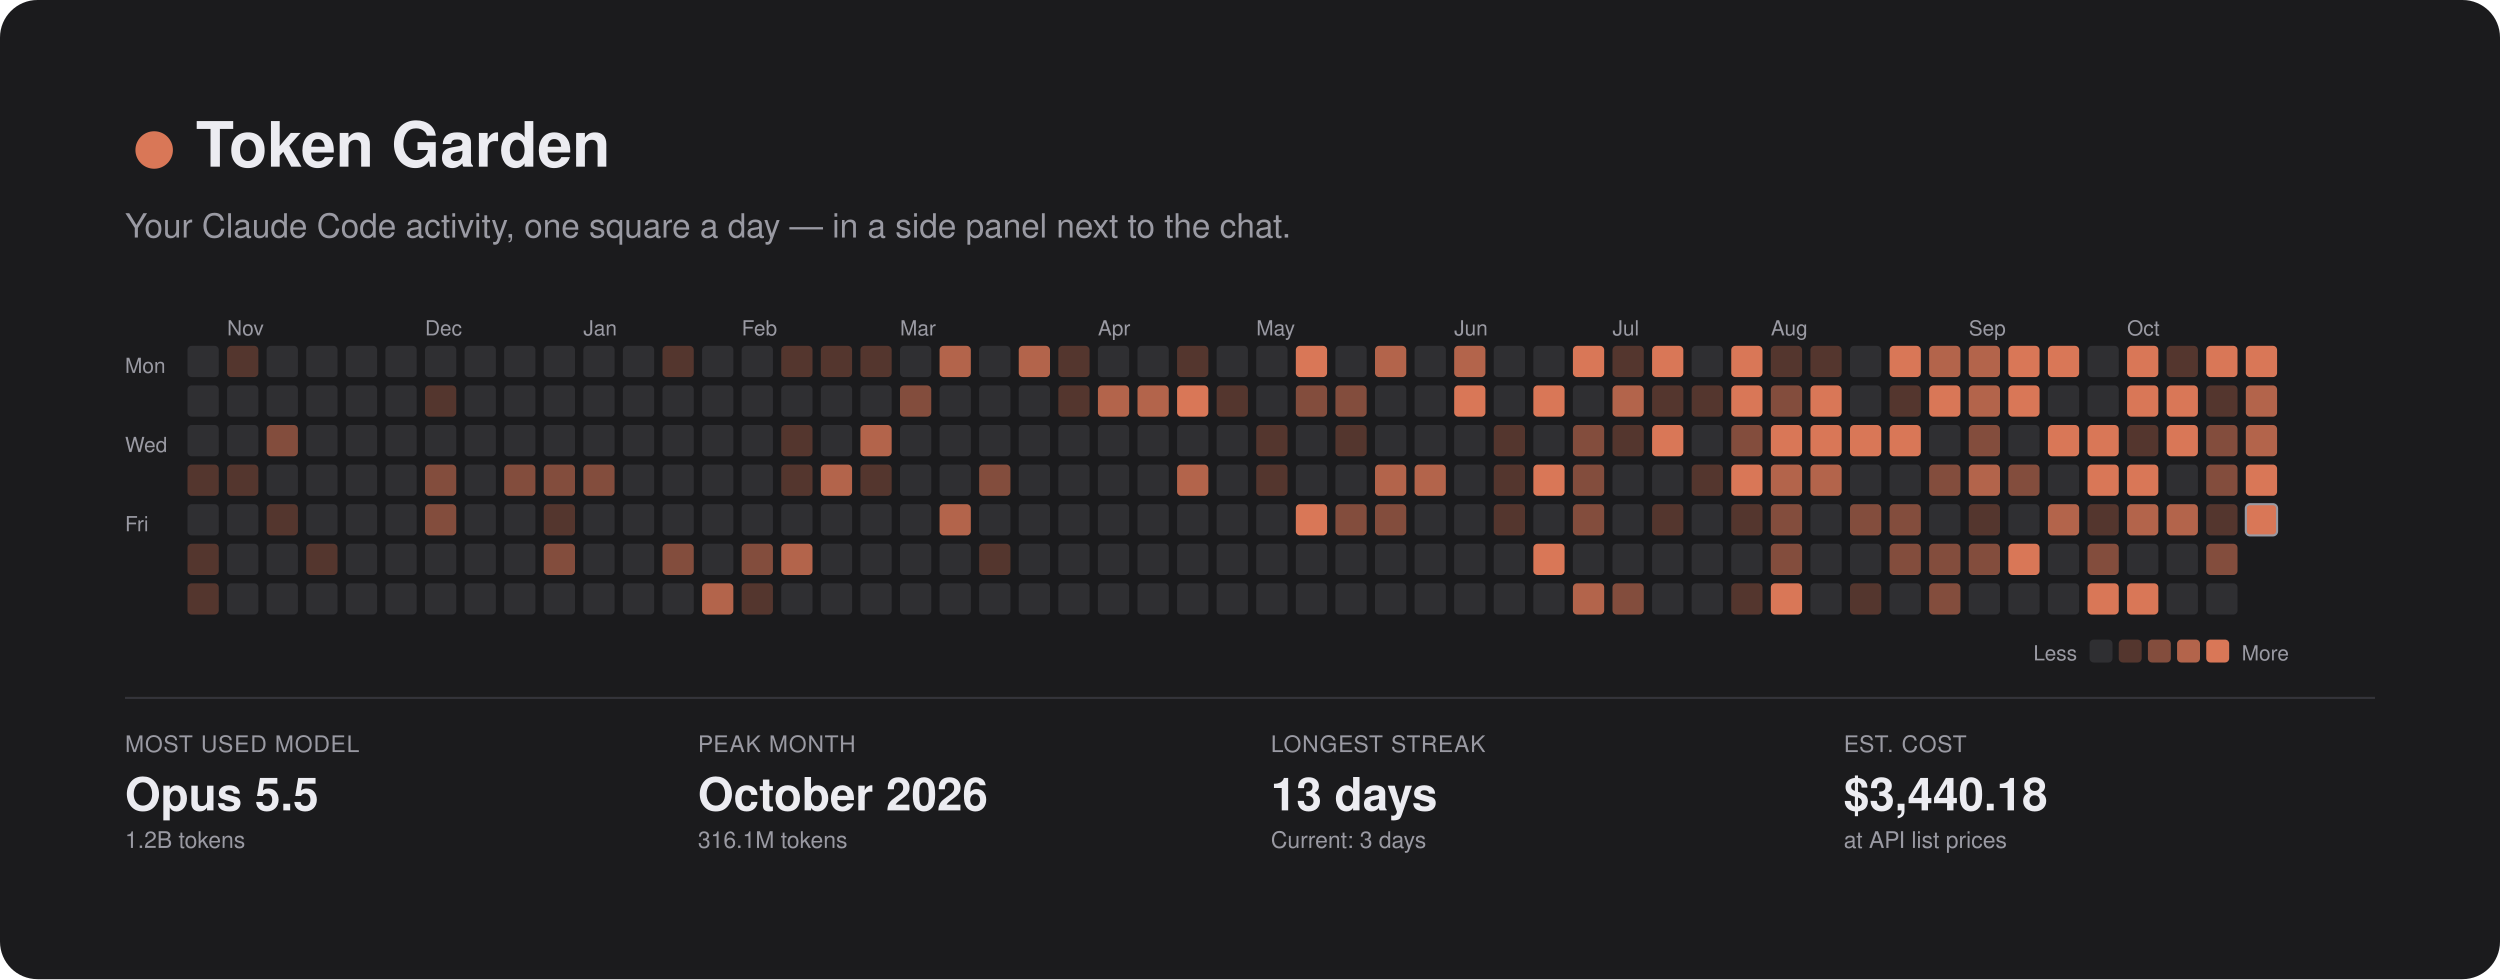
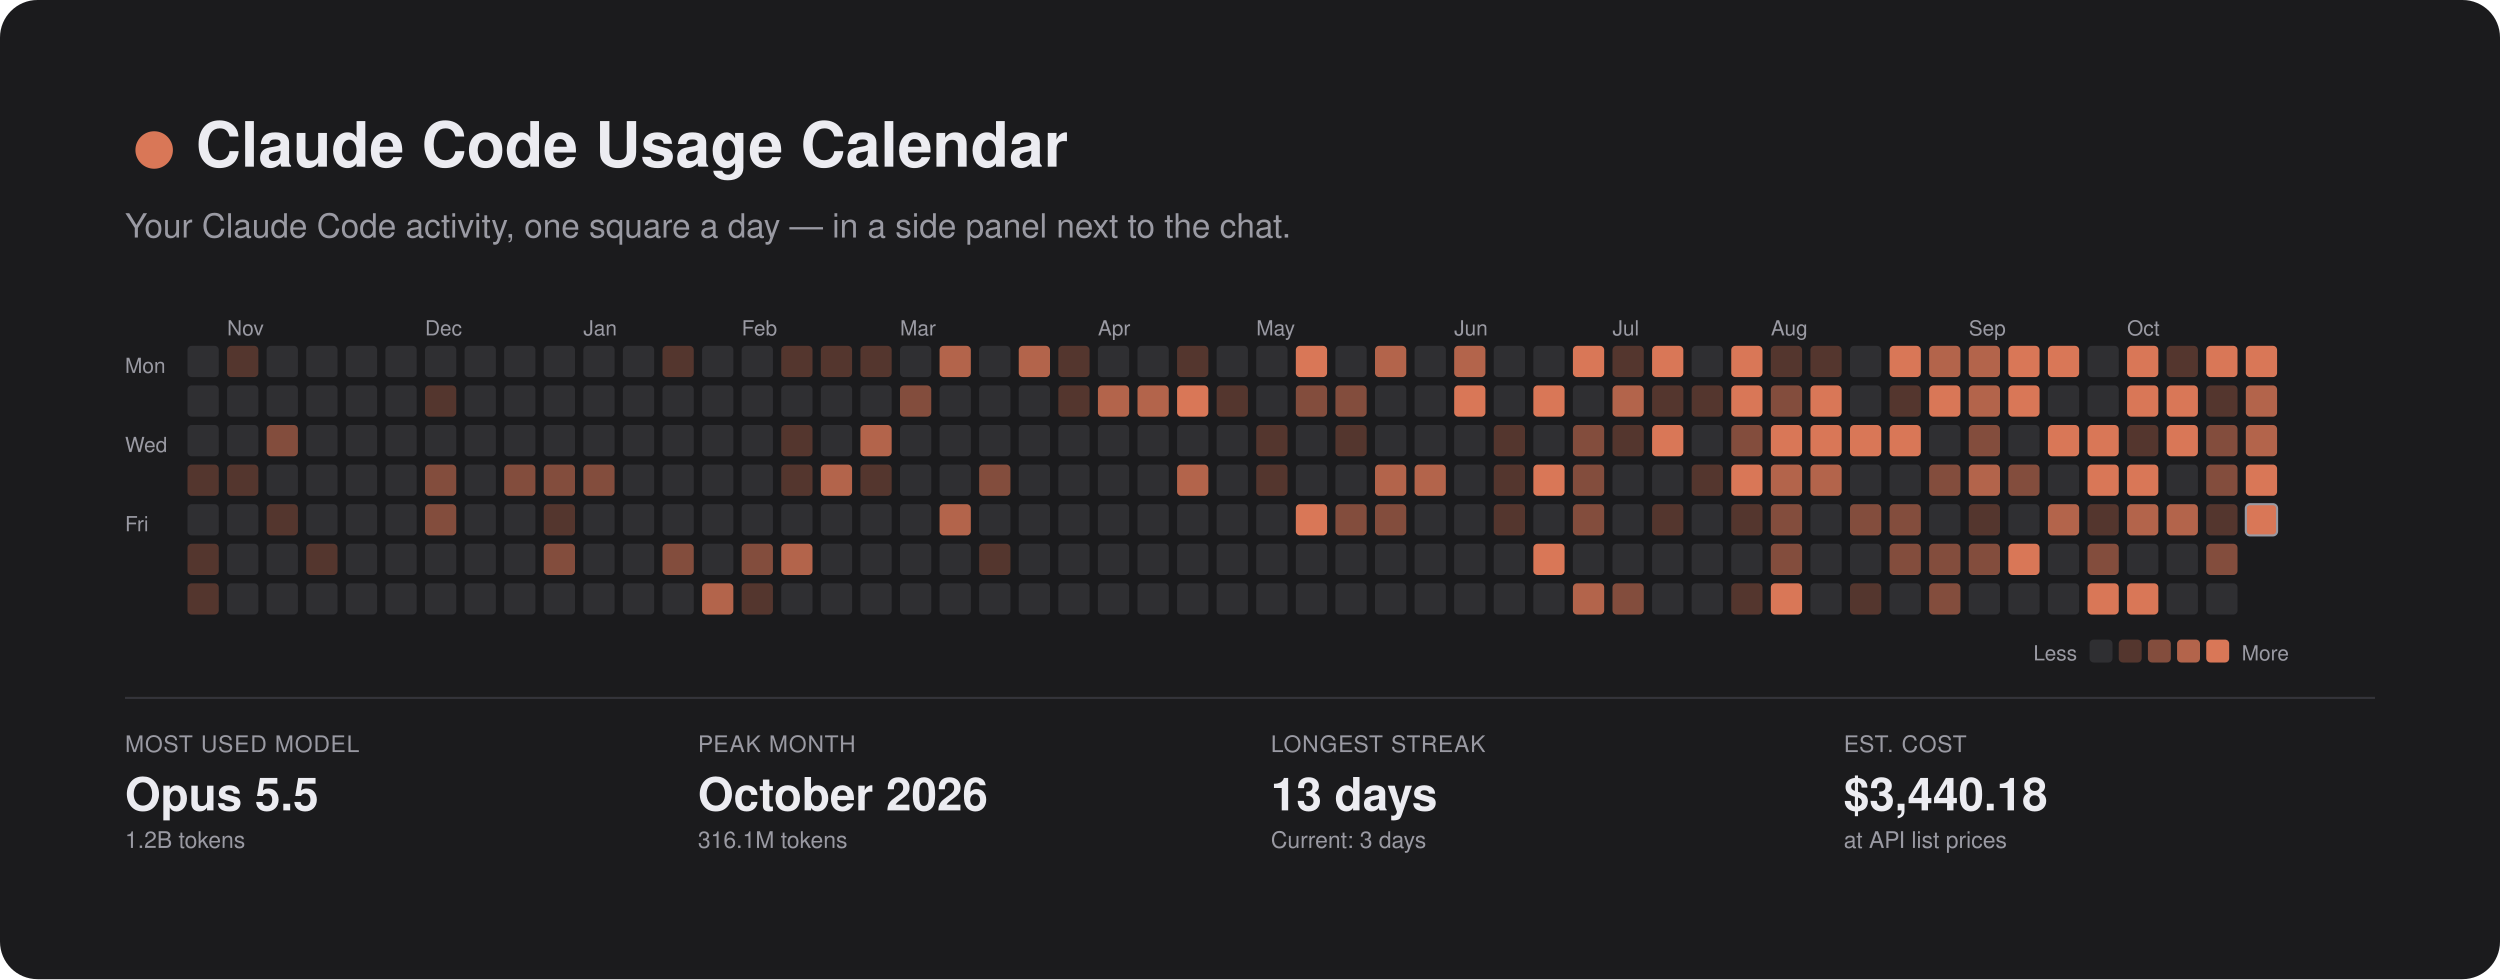
<svg xmlns="http://www.w3.org/2000/svg" width="1200" height="470" viewBox="0 0 1200 470">
  <rect width="1200" height="470" rx="18" fill="#1b1b1d" />
  <circle cx="74" cy="72" r="9" fill="#d97757" />
-   <text x="94" y="80" font-family="-apple-system, 'Segoe UI', Helvetica, Arial, sans-serif" font-size="30" font-weight="700" fill="#ececf1">Token Garden</text>
+   <text x="94" y="80" font-family="-apple-system, 'Segoe UI', Helvetica, Arial, sans-serif" font-size="30" font-weight="700" fill="#ececf1">Claude Code Usage Calendar</text>
  <text x="60" y="114" font-family="-apple-system, 'Segoe UI', Helvetica, Arial, sans-serif" font-size="16" fill="#9a9aa3">Your Claude Code activity, one square a day — in a side panel next to the chat.</text>
  <text x="60" y="179" font-family="-apple-system, 'Segoe UI', Helvetica, Arial, sans-serif" font-size="10" fill="#9a9aa3">Mon</text>
  <text x="60" y="217" font-family="-apple-system, 'Segoe UI', Helvetica, Arial, sans-serif" font-size="10" fill="#9a9aa3">Wed</text>
  <text x="60" y="255" font-family="-apple-system, 'Segoe UI', Helvetica, Arial, sans-serif" font-size="10" fill="#9a9aa3">Fri</text>
  <rect x="90" y="166" width="15" height="15" rx="2" fill="#9a9aa3" fill-opacity="0.16" />
  <rect x="90" y="185" width="15" height="15" rx="2" fill="#9a9aa3" fill-opacity="0.16" />
  <rect x="90" y="204" width="15" height="15" rx="2" fill="#9a9aa3" fill-opacity="0.16" />
  <rect x="90" y="223" width="15" height="15" rx="2" fill="#d97757" fill-opacity="0.3" />
  <rect x="90" y="242" width="15" height="15" rx="2" fill="#9a9aa3" fill-opacity="0.16" />
  <rect x="90" y="261" width="15" height="15" rx="2" fill="#d97757" fill-opacity="0.3" />
  <rect x="90" y="280" width="15" height="15" rx="2" fill="#d97757" fill-opacity="0.3" />
  <rect x="109" y="166" width="15" height="15" rx="2" fill="#d97757" fill-opacity="0.3" />
  <rect x="109" y="185" width="15" height="15" rx="2" fill="#9a9aa3" fill-opacity="0.16" />
  <rect x="109" y="204" width="15" height="15" rx="2" fill="#9a9aa3" fill-opacity="0.16" />
  <rect x="109" y="223" width="15" height="15" rx="2" fill="#d97757" fill-opacity="0.3" />
  <rect x="109" y="242" width="15" height="15" rx="2" fill="#9a9aa3" fill-opacity="0.16" />
  <text x="109" y="161" font-family="-apple-system, 'Segoe UI', Helvetica, Arial, sans-serif" font-size="10" fill="#9a9aa3">Nov</text>
  <rect x="109" y="261" width="15" height="15" rx="2" fill="#9a9aa3" fill-opacity="0.16" />
  <rect x="109" y="280" width="15" height="15" rx="2" fill="#9a9aa3" fill-opacity="0.16" />
  <rect x="128" y="166" width="15" height="15" rx="2" fill="#9a9aa3" fill-opacity="0.16" />
  <rect x="128" y="185" width="15" height="15" rx="2" fill="#9a9aa3" fill-opacity="0.16" />
  <rect x="128" y="204" width="15" height="15" rx="2" fill="#d97757" fill-opacity="0.55" />
  <rect x="128" y="223" width="15" height="15" rx="2" fill="#9a9aa3" fill-opacity="0.16" />
  <rect x="128" y="242" width="15" height="15" rx="2" fill="#d97757" fill-opacity="0.3" />
  <rect x="128" y="261" width="15" height="15" rx="2" fill="#9a9aa3" fill-opacity="0.16" />
  <rect x="128" y="280" width="15" height="15" rx="2" fill="#9a9aa3" fill-opacity="0.16" />
  <rect x="147" y="166" width="15" height="15" rx="2" fill="#9a9aa3" fill-opacity="0.16" />
  <rect x="147" y="185" width="15" height="15" rx="2" fill="#9a9aa3" fill-opacity="0.16" />
  <rect x="147" y="204" width="15" height="15" rx="2" fill="#9a9aa3" fill-opacity="0.16" />
  <rect x="147" y="223" width="15" height="15" rx="2" fill="#9a9aa3" fill-opacity="0.16" />
  <rect x="147" y="242" width="15" height="15" rx="2" fill="#9a9aa3" fill-opacity="0.16" />
  <rect x="147" y="261" width="15" height="15" rx="2" fill="#d97757" fill-opacity="0.3" />
  <rect x="147" y="280" width="15" height="15" rx="2" fill="#9a9aa3" fill-opacity="0.16" />
  <rect x="166" y="166" width="15" height="15" rx="2" fill="#9a9aa3" fill-opacity="0.16" />
  <rect x="166" y="185" width="15" height="15" rx="2" fill="#9a9aa3" fill-opacity="0.16" />
  <rect x="166" y="204" width="15" height="15" rx="2" fill="#9a9aa3" fill-opacity="0.16" />
  <rect x="166" y="223" width="15" height="15" rx="2" fill="#9a9aa3" fill-opacity="0.16" />
  <rect x="166" y="242" width="15" height="15" rx="2" fill="#9a9aa3" fill-opacity="0.16" />
  <rect x="166" y="261" width="15" height="15" rx="2" fill="#9a9aa3" fill-opacity="0.16" />
  <rect x="166" y="280" width="15" height="15" rx="2" fill="#9a9aa3" fill-opacity="0.16" />
  <rect x="185" y="166" width="15" height="15" rx="2" fill="#9a9aa3" fill-opacity="0.16" />
  <rect x="185" y="185" width="15" height="15" rx="2" fill="#9a9aa3" fill-opacity="0.16" />
  <rect x="185" y="204" width="15" height="15" rx="2" fill="#9a9aa3" fill-opacity="0.16" />
  <rect x="185" y="223" width="15" height="15" rx="2" fill="#9a9aa3" fill-opacity="0.16" />
  <rect x="185" y="242" width="15" height="15" rx="2" fill="#9a9aa3" fill-opacity="0.16" />
  <rect x="185" y="261" width="15" height="15" rx="2" fill="#9a9aa3" fill-opacity="0.16" />
  <rect x="185" y="280" width="15" height="15" rx="2" fill="#9a9aa3" fill-opacity="0.16" />
  <text x="204" y="161" font-family="-apple-system, 'Segoe UI', Helvetica, Arial, sans-serif" font-size="10" fill="#9a9aa3">Dec</text>
  <rect x="204" y="166" width="15" height="15" rx="2" fill="#9a9aa3" fill-opacity="0.16" />
  <rect x="204" y="185" width="15" height="15" rx="2" fill="#d97757" fill-opacity="0.3" />
  <rect x="204" y="204" width="15" height="15" rx="2" fill="#9a9aa3" fill-opacity="0.16" />
  <rect x="204" y="223" width="15" height="15" rx="2" fill="#d97757" fill-opacity="0.55" />
  <rect x="204" y="242" width="15" height="15" rx="2" fill="#d97757" fill-opacity="0.55" />
  <rect x="204" y="261" width="15" height="15" rx="2" fill="#9a9aa3" fill-opacity="0.16" />
  <rect x="204" y="280" width="15" height="15" rx="2" fill="#9a9aa3" fill-opacity="0.16" />
  <rect x="223" y="166" width="15" height="15" rx="2" fill="#9a9aa3" fill-opacity="0.16" />
  <rect x="223" y="185" width="15" height="15" rx="2" fill="#9a9aa3" fill-opacity="0.16" />
  <rect x="223" y="204" width="15" height="15" rx="2" fill="#9a9aa3" fill-opacity="0.16" />
  <rect x="223" y="223" width="15" height="15" rx="2" fill="#9a9aa3" fill-opacity="0.16" />
  <rect x="223" y="242" width="15" height="15" rx="2" fill="#9a9aa3" fill-opacity="0.16" />
  <rect x="223" y="261" width="15" height="15" rx="2" fill="#9a9aa3" fill-opacity="0.16" />
  <rect x="223" y="280" width="15" height="15" rx="2" fill="#9a9aa3" fill-opacity="0.16" />
  <rect x="242" y="166" width="15" height="15" rx="2" fill="#9a9aa3" fill-opacity="0.16" />
  <rect x="242" y="185" width="15" height="15" rx="2" fill="#9a9aa3" fill-opacity="0.16" />
  <rect x="242" y="204" width="15" height="15" rx="2" fill="#9a9aa3" fill-opacity="0.16" />
  <rect x="242" y="223" width="15" height="15" rx="2" fill="#d97757" fill-opacity="0.55" />
  <rect x="242" y="242" width="15" height="15" rx="2" fill="#9a9aa3" fill-opacity="0.16" />
  <rect x="242" y="261" width="15" height="15" rx="2" fill="#9a9aa3" fill-opacity="0.16" />
  <rect x="242" y="280" width="15" height="15" rx="2" fill="#9a9aa3" fill-opacity="0.16" />
  <rect x="261" y="166" width="15" height="15" rx="2" fill="#9a9aa3" fill-opacity="0.16" />
  <rect x="261" y="185" width="15" height="15" rx="2" fill="#9a9aa3" fill-opacity="0.16" />
  <rect x="261" y="204" width="15" height="15" rx="2" fill="#9a9aa3" fill-opacity="0.16" />
  <rect x="261" y="223" width="15" height="15" rx="2" fill="#d97757" fill-opacity="0.55" />
  <rect x="261" y="242" width="15" height="15" rx="2" fill="#d97757" fill-opacity="0.3" />
  <rect x="261" y="261" width="15" height="15" rx="2" fill="#d97757" fill-opacity="0.55" />
  <rect x="261" y="280" width="15" height="15" rx="2" fill="#9a9aa3" fill-opacity="0.16" />
  <rect x="280" y="166" width="15" height="15" rx="2" fill="#9a9aa3" fill-opacity="0.16" />
  <rect x="280" y="185" width="15" height="15" rx="2" fill="#9a9aa3" fill-opacity="0.16" />
  <rect x="280" y="204" width="15" height="15" rx="2" fill="#9a9aa3" fill-opacity="0.16" />
  <text x="280" y="161" font-family="-apple-system, 'Segoe UI', Helvetica, Arial, sans-serif" font-size="10" fill="#9a9aa3">Jan</text>
  <rect x="280" y="223" width="15" height="15" rx="2" fill="#d97757" fill-opacity="0.55" />
  <rect x="280" y="242" width="15" height="15" rx="2" fill="#9a9aa3" fill-opacity="0.16" />
  <rect x="280" y="261" width="15" height="15" rx="2" fill="#9a9aa3" fill-opacity="0.16" />
  <rect x="280" y="280" width="15" height="15" rx="2" fill="#9a9aa3" fill-opacity="0.16" />
  <rect x="299" y="166" width="15" height="15" rx="2" fill="#9a9aa3" fill-opacity="0.16" />
  <rect x="299" y="185" width="15" height="15" rx="2" fill="#9a9aa3" fill-opacity="0.16" />
  <rect x="299" y="204" width="15" height="15" rx="2" fill="#9a9aa3" fill-opacity="0.16" />
  <rect x="299" y="223" width="15" height="15" rx="2" fill="#9a9aa3" fill-opacity="0.16" />
  <rect x="299" y="242" width="15" height="15" rx="2" fill="#9a9aa3" fill-opacity="0.16" />
  <rect x="299" y="261" width="15" height="15" rx="2" fill="#9a9aa3" fill-opacity="0.16" />
  <rect x="299" y="280" width="15" height="15" rx="2" fill="#9a9aa3" fill-opacity="0.16" />
  <rect x="318" y="166" width="15" height="15" rx="2" fill="#d97757" fill-opacity="0.3" />
  <rect x="318" y="185" width="15" height="15" rx="2" fill="#9a9aa3" fill-opacity="0.16" />
  <rect x="318" y="204" width="15" height="15" rx="2" fill="#9a9aa3" fill-opacity="0.16" />
  <rect x="318" y="223" width="15" height="15" rx="2" fill="#9a9aa3" fill-opacity="0.16" />
  <rect x="318" y="242" width="15" height="15" rx="2" fill="#9a9aa3" fill-opacity="0.16" />
  <rect x="318" y="261" width="15" height="15" rx="2" fill="#d97757" fill-opacity="0.55" />
  <rect x="318" y="280" width="15" height="15" rx="2" fill="#9a9aa3" fill-opacity="0.16" />
  <rect x="337" y="166" width="15" height="15" rx="2" fill="#9a9aa3" fill-opacity="0.16" />
  <rect x="337" y="185" width="15" height="15" rx="2" fill="#9a9aa3" fill-opacity="0.16" />
  <rect x="337" y="204" width="15" height="15" rx="2" fill="#9a9aa3" fill-opacity="0.16" />
  <rect x="337" y="223" width="15" height="15" rx="2" fill="#9a9aa3" fill-opacity="0.16" />
  <rect x="337" y="242" width="15" height="15" rx="2" fill="#9a9aa3" fill-opacity="0.16" />
  <rect x="337" y="261" width="15" height="15" rx="2" fill="#9a9aa3" fill-opacity="0.16" />
  <rect x="337" y="280" width="15" height="15" rx="2" fill="#d97757" fill-opacity="0.8" />
  <rect x="356" y="166" width="15" height="15" rx="2" fill="#9a9aa3" fill-opacity="0.16" />
  <rect x="356" y="185" width="15" height="15" rx="2" fill="#9a9aa3" fill-opacity="0.16" />
  <rect x="356" y="204" width="15" height="15" rx="2" fill="#9a9aa3" fill-opacity="0.16" />
  <rect x="356" y="223" width="15" height="15" rx="2" fill="#9a9aa3" fill-opacity="0.16" />
  <rect x="356" y="242" width="15" height="15" rx="2" fill="#9a9aa3" fill-opacity="0.16" />
  <rect x="356" y="261" width="15" height="15" rx="2" fill="#d97757" fill-opacity="0.55" />
  <text x="356" y="161" font-family="-apple-system, 'Segoe UI', Helvetica, Arial, sans-serif" font-size="10" fill="#9a9aa3">Feb</text>
  <rect x="356" y="280" width="15" height="15" rx="2" fill="#d97757" fill-opacity="0.3" />
  <rect x="375" y="166" width="15" height="15" rx="2" fill="#d97757" fill-opacity="0.3" />
  <rect x="375" y="185" width="15" height="15" rx="2" fill="#9a9aa3" fill-opacity="0.16" />
  <rect x="375" y="204" width="15" height="15" rx="2" fill="#d97757" fill-opacity="0.3" />
  <rect x="375" y="223" width="15" height="15" rx="2" fill="#d97757" fill-opacity="0.3" />
  <rect x="375" y="242" width="15" height="15" rx="2" fill="#9a9aa3" fill-opacity="0.16" />
  <rect x="375" y="261" width="15" height="15" rx="2" fill="#d97757" fill-opacity="0.8" />
  <rect x="375" y="280" width="15" height="15" rx="2" fill="#9a9aa3" fill-opacity="0.16" />
  <rect x="394" y="166" width="15" height="15" rx="2" fill="#d97757" fill-opacity="0.3" />
  <rect x="394" y="185" width="15" height="15" rx="2" fill="#9a9aa3" fill-opacity="0.16" />
  <rect x="394" y="204" width="15" height="15" rx="2" fill="#9a9aa3" fill-opacity="0.16" />
  <rect x="394" y="223" width="15" height="15" rx="2" fill="#d97757" fill-opacity="0.8" />
  <rect x="394" y="242" width="15" height="15" rx="2" fill="#9a9aa3" fill-opacity="0.16" />
  <rect x="394" y="261" width="15" height="15" rx="2" fill="#9a9aa3" fill-opacity="0.16" />
  <rect x="394" y="280" width="15" height="15" rx="2" fill="#9a9aa3" fill-opacity="0.16" />
  <rect x="413" y="166" width="15" height="15" rx="2" fill="#d97757" fill-opacity="0.3" />
  <rect x="413" y="185" width="15" height="15" rx="2" fill="#9a9aa3" fill-opacity="0.16" />
  <rect x="413" y="204" width="15" height="15" rx="2" fill="#d97757" fill-opacity="0.8" />
  <rect x="413" y="223" width="15" height="15" rx="2" fill="#d97757" fill-opacity="0.3" />
  <rect x="413" y="242" width="15" height="15" rx="2" fill="#9a9aa3" fill-opacity="0.16" />
  <rect x="413" y="261" width="15" height="15" rx="2" fill="#9a9aa3" fill-opacity="0.16" />
  <rect x="413" y="280" width="15" height="15" rx="2" fill="#9a9aa3" fill-opacity="0.16" />
  <rect x="432" y="166" width="15" height="15" rx="2" fill="#9a9aa3" fill-opacity="0.16" />
  <rect x="432" y="185" width="15" height="15" rx="2" fill="#d97757" fill-opacity="0.55" />
  <rect x="432" y="204" width="15" height="15" rx="2" fill="#9a9aa3" fill-opacity="0.16" />
  <rect x="432" y="223" width="15" height="15" rx="2" fill="#9a9aa3" fill-opacity="0.16" />
  <rect x="432" y="242" width="15" height="15" rx="2" fill="#9a9aa3" fill-opacity="0.16" />
  <rect x="432" y="261" width="15" height="15" rx="2" fill="#9a9aa3" fill-opacity="0.16" />
  <text x="432" y="161" font-family="-apple-system, 'Segoe UI', Helvetica, Arial, sans-serif" font-size="10" fill="#9a9aa3">Mar</text>
  <rect x="432" y="280" width="15" height="15" rx="2" fill="#9a9aa3" fill-opacity="0.16" />
  <rect x="451" y="166" width="15" height="15" rx="2" fill="#d97757" fill-opacity="0.8" />
  <rect x="451" y="185" width="15" height="15" rx="2" fill="#9a9aa3" fill-opacity="0.16" />
  <rect x="451" y="204" width="15" height="15" rx="2" fill="#9a9aa3" fill-opacity="0.16" />
  <rect x="451" y="223" width="15" height="15" rx="2" fill="#9a9aa3" fill-opacity="0.16" />
  <rect x="451" y="242" width="15" height="15" rx="2" fill="#d97757" fill-opacity="0.8" />
  <rect x="451" y="261" width="15" height="15" rx="2" fill="#9a9aa3" fill-opacity="0.16" />
  <rect x="451" y="280" width="15" height="15" rx="2" fill="#9a9aa3" fill-opacity="0.16" />
  <rect x="470" y="166" width="15" height="15" rx="2" fill="#9a9aa3" fill-opacity="0.16" />
  <rect x="470" y="185" width="15" height="15" rx="2" fill="#9a9aa3" fill-opacity="0.16" />
  <rect x="470" y="204" width="15" height="15" rx="2" fill="#9a9aa3" fill-opacity="0.16" />
  <rect x="470" y="223" width="15" height="15" rx="2" fill="#d97757" fill-opacity="0.55" />
  <rect x="470" y="242" width="15" height="15" rx="2" fill="#9a9aa3" fill-opacity="0.16" />
  <rect x="470" y="261" width="15" height="15" rx="2" fill="#d97757" fill-opacity="0.3" />
  <rect x="470" y="280" width="15" height="15" rx="2" fill="#9a9aa3" fill-opacity="0.16" />
  <rect x="489" y="166" width="15" height="15" rx="2" fill="#d97757" fill-opacity="0.8" />
  <rect x="489" y="185" width="15" height="15" rx="2" fill="#9a9aa3" fill-opacity="0.16" />
  <rect x="489" y="204" width="15" height="15" rx="2" fill="#9a9aa3" fill-opacity="0.16" />
  <rect x="489" y="223" width="15" height="15" rx="2" fill="#9a9aa3" fill-opacity="0.16" />
  <rect x="489" y="242" width="15" height="15" rx="2" fill="#9a9aa3" fill-opacity="0.16" />
  <rect x="489" y="261" width="15" height="15" rx="2" fill="#9a9aa3" fill-opacity="0.16" />
  <rect x="489" y="280" width="15" height="15" rx="2" fill="#9a9aa3" fill-opacity="0.16" />
  <rect x="508" y="166" width="15" height="15" rx="2" fill="#d97757" fill-opacity="0.3" />
  <rect x="508" y="185" width="15" height="15" rx="2" fill="#d97757" fill-opacity="0.3" />
  <rect x="508" y="204" width="15" height="15" rx="2" fill="#9a9aa3" fill-opacity="0.16" />
  <rect x="508" y="223" width="15" height="15" rx="2" fill="#9a9aa3" fill-opacity="0.16" />
  <rect x="508" y="242" width="15" height="15" rx="2" fill="#9a9aa3" fill-opacity="0.16" />
  <rect x="508" y="261" width="15" height="15" rx="2" fill="#9a9aa3" fill-opacity="0.16" />
  <rect x="508" y="280" width="15" height="15" rx="2" fill="#9a9aa3" fill-opacity="0.16" />
  <rect x="527" y="166" width="15" height="15" rx="2" fill="#9a9aa3" fill-opacity="0.16" />
  <rect x="527" y="185" width="15" height="15" rx="2" fill="#d97757" fill-opacity="0.8" />
  <text x="527" y="161" font-family="-apple-system, 'Segoe UI', Helvetica, Arial, sans-serif" font-size="10" fill="#9a9aa3">Apr</text>
  <rect x="527" y="204" width="15" height="15" rx="2" fill="#9a9aa3" fill-opacity="0.16" />
  <rect x="527" y="223" width="15" height="15" rx="2" fill="#9a9aa3" fill-opacity="0.16" />
  <rect x="527" y="242" width="15" height="15" rx="2" fill="#9a9aa3" fill-opacity="0.16" />
  <rect x="527" y="261" width="15" height="15" rx="2" fill="#9a9aa3" fill-opacity="0.16" />
  <rect x="527" y="280" width="15" height="15" rx="2" fill="#9a9aa3" fill-opacity="0.16" />
  <rect x="546" y="166" width="15" height="15" rx="2" fill="#9a9aa3" fill-opacity="0.16" />
  <rect x="546" y="185" width="15" height="15" rx="2" fill="#d97757" fill-opacity="0.8" />
  <rect x="546" y="204" width="15" height="15" rx="2" fill="#9a9aa3" fill-opacity="0.16" />
  <rect x="546" y="223" width="15" height="15" rx="2" fill="#9a9aa3" fill-opacity="0.16" />
  <rect x="546" y="242" width="15" height="15" rx="2" fill="#9a9aa3" fill-opacity="0.16" />
  <rect x="546" y="261" width="15" height="15" rx="2" fill="#9a9aa3" fill-opacity="0.16" />
  <rect x="546" y="280" width="15" height="15" rx="2" fill="#9a9aa3" fill-opacity="0.16" />
  <rect x="565" y="166" width="15" height="15" rx="2" fill="#d97757" fill-opacity="0.3" />
  <rect x="565" y="185" width="15" height="15" rx="2" fill="#d97757" fill-opacity="1" />
  <rect x="565" y="204" width="15" height="15" rx="2" fill="#9a9aa3" fill-opacity="0.16" />
  <rect x="565" y="223" width="15" height="15" rx="2" fill="#d97757" fill-opacity="0.8" />
  <rect x="565" y="242" width="15" height="15" rx="2" fill="#9a9aa3" fill-opacity="0.16" />
  <rect x="565" y="261" width="15" height="15" rx="2" fill="#9a9aa3" fill-opacity="0.16" />
  <rect x="565" y="280" width="15" height="15" rx="2" fill="#9a9aa3" fill-opacity="0.16" />
  <rect x="584" y="166" width="15" height="15" rx="2" fill="#9a9aa3" fill-opacity="0.16" />
  <rect x="584" y="185" width="15" height="15" rx="2" fill="#d97757" fill-opacity="0.3" />
  <rect x="584" y="204" width="15" height="15" rx="2" fill="#9a9aa3" fill-opacity="0.16" />
  <rect x="584" y="223" width="15" height="15" rx="2" fill="#9a9aa3" fill-opacity="0.16" />
  <rect x="584" y="242" width="15" height="15" rx="2" fill="#9a9aa3" fill-opacity="0.16" />
  <rect x="584" y="261" width="15" height="15" rx="2" fill="#9a9aa3" fill-opacity="0.16" />
  <rect x="584" y="280" width="15" height="15" rx="2" fill="#9a9aa3" fill-opacity="0.16" />
  <rect x="603" y="166" width="15" height="15" rx="2" fill="#9a9aa3" fill-opacity="0.16" />
  <rect x="603" y="185" width="15" height="15" rx="2" fill="#9a9aa3" fill-opacity="0.16" />
  <rect x="603" y="204" width="15" height="15" rx="2" fill="#d97757" fill-opacity="0.3" />
  <rect x="603" y="223" width="15" height="15" rx="2" fill="#d97757" fill-opacity="0.3" />
  <text x="603" y="161" font-family="-apple-system, 'Segoe UI', Helvetica, Arial, sans-serif" font-size="10" fill="#9a9aa3">May</text>
  <rect x="603" y="242" width="15" height="15" rx="2" fill="#9a9aa3" fill-opacity="0.16" />
  <rect x="603" y="261" width="15" height="15" rx="2" fill="#9a9aa3" fill-opacity="0.16" />
  <rect x="603" y="280" width="15" height="15" rx="2" fill="#9a9aa3" fill-opacity="0.16" />
  <rect x="622" y="166" width="15" height="15" rx="2" fill="#d97757" fill-opacity="1" />
  <rect x="622" y="185" width="15" height="15" rx="2" fill="#d97757" fill-opacity="0.55" />
  <rect x="622" y="204" width="15" height="15" rx="2" fill="#9a9aa3" fill-opacity="0.16" />
  <rect x="622" y="223" width="15" height="15" rx="2" fill="#9a9aa3" fill-opacity="0.16" />
  <rect x="622" y="242" width="15" height="15" rx="2" fill="#d97757" fill-opacity="1" />
  <rect x="622" y="261" width="15" height="15" rx="2" fill="#9a9aa3" fill-opacity="0.16" />
  <rect x="622" y="280" width="15" height="15" rx="2" fill="#9a9aa3" fill-opacity="0.16" />
  <rect x="641" y="166" width="15" height="15" rx="2" fill="#9a9aa3" fill-opacity="0.16" />
  <rect x="641" y="185" width="15" height="15" rx="2" fill="#d97757" fill-opacity="0.55" />
  <rect x="641" y="204" width="15" height="15" rx="2" fill="#d97757" fill-opacity="0.3" />
  <rect x="641" y="223" width="15" height="15" rx="2" fill="#9a9aa3" fill-opacity="0.16" />
  <rect x="641" y="242" width="15" height="15" rx="2" fill="#d97757" fill-opacity="0.55" />
  <rect x="641" y="261" width="15" height="15" rx="2" fill="#9a9aa3" fill-opacity="0.16" />
  <rect x="641" y="280" width="15" height="15" rx="2" fill="#9a9aa3" fill-opacity="0.16" />
  <rect x="660" y="166" width="15" height="15" rx="2" fill="#d97757" fill-opacity="0.8" />
  <rect x="660" y="185" width="15" height="15" rx="2" fill="#9a9aa3" fill-opacity="0.16" />
  <rect x="660" y="204" width="15" height="15" rx="2" fill="#9a9aa3" fill-opacity="0.16" />
  <rect x="660" y="223" width="15" height="15" rx="2" fill="#d97757" fill-opacity="0.8" />
  <rect x="660" y="242" width="15" height="15" rx="2" fill="#d97757" fill-opacity="0.55" />
  <rect x="660" y="261" width="15" height="15" rx="2" fill="#9a9aa3" fill-opacity="0.16" />
  <rect x="660" y="280" width="15" height="15" rx="2" fill="#9a9aa3" fill-opacity="0.16" />
  <rect x="679" y="166" width="15" height="15" rx="2" fill="#9a9aa3" fill-opacity="0.16" />
  <rect x="679" y="185" width="15" height="15" rx="2" fill="#9a9aa3" fill-opacity="0.16" />
  <rect x="679" y="204" width="15" height="15" rx="2" fill="#9a9aa3" fill-opacity="0.16" />
  <rect x="679" y="223" width="15" height="15" rx="2" fill="#d97757" fill-opacity="0.8" />
  <rect x="679" y="242" width="15" height="15" rx="2" fill="#9a9aa3" fill-opacity="0.16" />
  <rect x="679" y="261" width="15" height="15" rx="2" fill="#9a9aa3" fill-opacity="0.16" />
  <rect x="679" y="280" width="15" height="15" rx="2" fill="#9a9aa3" fill-opacity="0.16" />
  <text x="698" y="161" font-family="-apple-system, 'Segoe UI', Helvetica, Arial, sans-serif" font-size="10" fill="#9a9aa3">Jun</text>
  <rect x="698" y="166" width="15" height="15" rx="2" fill="#d97757" fill-opacity="0.8" />
  <rect x="698" y="185" width="15" height="15" rx="2" fill="#d97757" fill-opacity="1" />
  <rect x="698" y="204" width="15" height="15" rx="2" fill="#9a9aa3" fill-opacity="0.16" />
  <rect x="698" y="223" width="15" height="15" rx="2" fill="#9a9aa3" fill-opacity="0.16" />
  <rect x="698" y="242" width="15" height="15" rx="2" fill="#9a9aa3" fill-opacity="0.16" />
  <rect x="698" y="261" width="15" height="15" rx="2" fill="#9a9aa3" fill-opacity="0.16" />
  <rect x="698" y="280" width="15" height="15" rx="2" fill="#9a9aa3" fill-opacity="0.16" />
  <rect x="717" y="166" width="15" height="15" rx="2" fill="#9a9aa3" fill-opacity="0.16" />
  <rect x="717" y="185" width="15" height="15" rx="2" fill="#9a9aa3" fill-opacity="0.16" />
  <rect x="717" y="204" width="15" height="15" rx="2" fill="#d97757" fill-opacity="0.3" />
  <rect x="717" y="223" width="15" height="15" rx="2" fill="#d97757" fill-opacity="0.3" />
  <rect x="717" y="242" width="15" height="15" rx="2" fill="#d97757" fill-opacity="0.3" />
  <rect x="717" y="261" width="15" height="15" rx="2" fill="#9a9aa3" fill-opacity="0.16" />
  <rect x="717" y="280" width="15" height="15" rx="2" fill="#9a9aa3" fill-opacity="0.16" />
  <rect x="736" y="166" width="15" height="15" rx="2" fill="#9a9aa3" fill-opacity="0.16" />
  <rect x="736" y="185" width="15" height="15" rx="2" fill="#d97757" fill-opacity="1" />
  <rect x="736" y="204" width="15" height="15" rx="2" fill="#9a9aa3" fill-opacity="0.16" />
  <rect x="736" y="223" width="15" height="15" rx="2" fill="#d97757" fill-opacity="1" />
  <rect x="736" y="242" width="15" height="15" rx="2" fill="#9a9aa3" fill-opacity="0.16" />
  <rect x="736" y="261" width="15" height="15" rx="2" fill="#d97757" fill-opacity="1" />
  <rect x="736" y="280" width="15" height="15" rx="2" fill="#9a9aa3" fill-opacity="0.16" />
  <rect x="755" y="166" width="15" height="15" rx="2" fill="#d97757" fill-opacity="1" />
  <rect x="755" y="185" width="15" height="15" rx="2" fill="#9a9aa3" fill-opacity="0.16" />
  <rect x="755" y="204" width="15" height="15" rx="2" fill="#d97757" fill-opacity="0.55" />
  <rect x="755" y="223" width="15" height="15" rx="2" fill="#d97757" fill-opacity="0.55" />
  <rect x="755" y="242" width="15" height="15" rx="2" fill="#d97757" fill-opacity="0.55" />
  <rect x="755" y="261" width="15" height="15" rx="2" fill="#9a9aa3" fill-opacity="0.16" />
  <rect x="755" y="280" width="15" height="15" rx="2" fill="#d97757" fill-opacity="0.8" />
  <rect x="774" y="166" width="15" height="15" rx="2" fill="#d97757" fill-opacity="0.3" />
  <rect x="774" y="185" width="15" height="15" rx="2" fill="#d97757" fill-opacity="0.8" />
  <text x="774" y="161" font-family="-apple-system, 'Segoe UI', Helvetica, Arial, sans-serif" font-size="10" fill="#9a9aa3">Jul</text>
  <rect x="774" y="204" width="15" height="15" rx="2" fill="#d97757" fill-opacity="0.3" />
  <rect x="774" y="223" width="15" height="15" rx="2" fill="#9a9aa3" fill-opacity="0.16" />
  <rect x="774" y="242" width="15" height="15" rx="2" fill="#9a9aa3" fill-opacity="0.16" />
  <rect x="774" y="261" width="15" height="15" rx="2" fill="#9a9aa3" fill-opacity="0.16" />
  <rect x="774" y="280" width="15" height="15" rx="2" fill="#d97757" fill-opacity="0.55" />
  <rect x="793" y="166" width="15" height="15" rx="2" fill="#d97757" fill-opacity="1" />
  <rect x="793" y="185" width="15" height="15" rx="2" fill="#d97757" fill-opacity="0.3" />
  <rect x="793" y="204" width="15" height="15" rx="2" fill="#d97757" fill-opacity="1" />
  <rect x="793" y="223" width="15" height="15" rx="2" fill="#9a9aa3" fill-opacity="0.16" />
  <rect x="793" y="242" width="15" height="15" rx="2" fill="#d97757" fill-opacity="0.3" />
  <rect x="793" y="261" width="15" height="15" rx="2" fill="#9a9aa3" fill-opacity="0.16" />
  <rect x="793" y="280" width="15" height="15" rx="2" fill="#9a9aa3" fill-opacity="0.16" />
  <rect x="812" y="166" width="15" height="15" rx="2" fill="#9a9aa3" fill-opacity="0.16" />
  <rect x="812" y="185" width="15" height="15" rx="2" fill="#d97757" fill-opacity="0.3" />
  <rect x="812" y="204" width="15" height="15" rx="2" fill="#9a9aa3" fill-opacity="0.16" />
  <rect x="812" y="223" width="15" height="15" rx="2" fill="#d97757" fill-opacity="0.3" />
  <rect x="812" y="242" width="15" height="15" rx="2" fill="#9a9aa3" fill-opacity="0.16" />
  <rect x="812" y="261" width="15" height="15" rx="2" fill="#9a9aa3" fill-opacity="0.16" />
  <rect x="812" y="280" width="15" height="15" rx="2" fill="#9a9aa3" fill-opacity="0.16" />
  <rect x="831" y="166" width="15" height="15" rx="2" fill="#d97757" fill-opacity="1" />
  <rect x="831" y="185" width="15" height="15" rx="2" fill="#d97757" fill-opacity="1" />
  <rect x="831" y="204" width="15" height="15" rx="2" fill="#d97757" fill-opacity="0.55" />
  <rect x="831" y="223" width="15" height="15" rx="2" fill="#d97757" fill-opacity="1" />
  <rect x="831" y="242" width="15" height="15" rx="2" fill="#d97757" fill-opacity="0.3" />
  <rect x="831" y="261" width="15" height="15" rx="2" fill="#9a9aa3" fill-opacity="0.16" />
  <rect x="831" y="280" width="15" height="15" rx="2" fill="#d97757" fill-opacity="0.3" />
  <rect x="850" y="166" width="15" height="15" rx="2" fill="#d97757" fill-opacity="0.3" />
  <rect x="850" y="185" width="15" height="15" rx="2" fill="#d97757" fill-opacity="0.55" />
  <rect x="850" y="204" width="15" height="15" rx="2" fill="#d97757" fill-opacity="1" />
  <rect x="850" y="223" width="15" height="15" rx="2" fill="#d97757" fill-opacity="0.8" />
  <rect x="850" y="242" width="15" height="15" rx="2" fill="#d97757" fill-opacity="0.55" />
  <text x="850" y="161" font-family="-apple-system, 'Segoe UI', Helvetica, Arial, sans-serif" font-size="10" fill="#9a9aa3">Aug</text>
  <rect x="850" y="261" width="15" height="15" rx="2" fill="#d97757" fill-opacity="0.55" />
  <rect x="850" y="280" width="15" height="15" rx="2" fill="#d97757" fill-opacity="1" />
  <rect x="869" y="166" width="15" height="15" rx="2" fill="#d97757" fill-opacity="0.3" />
  <rect x="869" y="185" width="15" height="15" rx="2" fill="#d97757" fill-opacity="1" />
  <rect x="869" y="204" width="15" height="15" rx="2" fill="#d97757" fill-opacity="1" />
  <rect x="869" y="223" width="15" height="15" rx="2" fill="#d97757" fill-opacity="0.8" />
  <rect x="869" y="242" width="15" height="15" rx="2" fill="#9a9aa3" fill-opacity="0.16" />
  <rect x="869" y="261" width="15" height="15" rx="2" fill="#9a9aa3" fill-opacity="0.16" />
  <rect x="869" y="280" width="15" height="15" rx="2" fill="#9a9aa3" fill-opacity="0.16" />
  <rect x="888" y="166" width="15" height="15" rx="2" fill="#9a9aa3" fill-opacity="0.16" />
  <rect x="888" y="185" width="15" height="15" rx="2" fill="#9a9aa3" fill-opacity="0.16" />
  <rect x="888" y="204" width="15" height="15" rx="2" fill="#d97757" fill-opacity="1" />
  <rect x="888" y="223" width="15" height="15" rx="2" fill="#9a9aa3" fill-opacity="0.16" />
  <rect x="888" y="242" width="15" height="15" rx="2" fill="#d97757" fill-opacity="0.55" />
  <rect x="888" y="261" width="15" height="15" rx="2" fill="#9a9aa3" fill-opacity="0.16" />
  <rect x="888" y="280" width="15" height="15" rx="2" fill="#d97757" fill-opacity="0.3" />
  <rect x="907" y="166" width="15" height="15" rx="2" fill="#d97757" fill-opacity="1" />
  <rect x="907" y="185" width="15" height="15" rx="2" fill="#d97757" fill-opacity="0.3" />
  <rect x="907" y="204" width="15" height="15" rx="2" fill="#d97757" fill-opacity="1" />
  <rect x="907" y="223" width="15" height="15" rx="2" fill="#9a9aa3" fill-opacity="0.16" />
  <rect x="907" y="242" width="15" height="15" rx="2" fill="#d97757" fill-opacity="0.55" />
  <rect x="907" y="261" width="15" height="15" rx="2" fill="#d97757" fill-opacity="0.55" />
  <rect x="907" y="280" width="15" height="15" rx="2" fill="#9a9aa3" fill-opacity="0.16" />
  <rect x="926" y="166" width="15" height="15" rx="2" fill="#d97757" fill-opacity="0.8" />
  <rect x="926" y="185" width="15" height="15" rx="2" fill="#d97757" fill-opacity="1" />
  <rect x="926" y="204" width="15" height="15" rx="2" fill="#9a9aa3" fill-opacity="0.16" />
  <rect x="926" y="223" width="15" height="15" rx="2" fill="#d97757" fill-opacity="0.55" />
  <rect x="926" y="242" width="15" height="15" rx="2" fill="#9a9aa3" fill-opacity="0.16" />
  <rect x="926" y="261" width="15" height="15" rx="2" fill="#d97757" fill-opacity="0.55" />
  <rect x="926" y="280" width="15" height="15" rx="2" fill="#d97757" fill-opacity="0.55" />
  <rect x="945" y="166" width="15" height="15" rx="2" fill="#d97757" fill-opacity="0.8" />
  <text x="945" y="161" font-family="-apple-system, 'Segoe UI', Helvetica, Arial, sans-serif" font-size="10" fill="#9a9aa3">Sep</text>
  <rect x="945" y="185" width="15" height="15" rx="2" fill="#d97757" fill-opacity="0.8" />
  <rect x="945" y="204" width="15" height="15" rx="2" fill="#d97757" fill-opacity="0.55" />
  <rect x="945" y="223" width="15" height="15" rx="2" fill="#d97757" fill-opacity="0.8" />
  <rect x="945" y="242" width="15" height="15" rx="2" fill="#d97757" fill-opacity="0.3" />
  <rect x="945" y="261" width="15" height="15" rx="2" fill="#d97757" fill-opacity="0.55" />
  <rect x="945" y="280" width="15" height="15" rx="2" fill="#9a9aa3" fill-opacity="0.16" />
  <rect x="964" y="166" width="15" height="15" rx="2" fill="#d97757" fill-opacity="1" />
  <rect x="964" y="185" width="15" height="15" rx="2" fill="#d97757" fill-opacity="1" />
  <rect x="964" y="204" width="15" height="15" rx="2" fill="#9a9aa3" fill-opacity="0.16" />
  <rect x="964" y="223" width="15" height="15" rx="2" fill="#d97757" fill-opacity="0.55" />
  <rect x="964" y="242" width="15" height="15" rx="2" fill="#9a9aa3" fill-opacity="0.16" />
  <rect x="964" y="261" width="15" height="15" rx="2" fill="#d97757" fill-opacity="1" />
  <rect x="964" y="280" width="15" height="15" rx="2" fill="#9a9aa3" fill-opacity="0.16" />
  <rect x="983" y="166" width="15" height="15" rx="2" fill="#d97757" fill-opacity="1" />
  <rect x="983" y="185" width="15" height="15" rx="2" fill="#9a9aa3" fill-opacity="0.16" />
  <rect x="983" y="204" width="15" height="15" rx="2" fill="#d97757" fill-opacity="1" />
  <rect x="983" y="223" width="15" height="15" rx="2" fill="#9a9aa3" fill-opacity="0.16" />
  <rect x="983" y="242" width="15" height="15" rx="2" fill="#d97757" fill-opacity="0.8" />
  <rect x="983" y="261" width="15" height="15" rx="2" fill="#9a9aa3" fill-opacity="0.16" />
  <rect x="983" y="280" width="15" height="15" rx="2" fill="#9a9aa3" fill-opacity="0.16" />
  <rect x="1002" y="166" width="15" height="15" rx="2" fill="#9a9aa3" fill-opacity="0.16" />
  <rect x="1002" y="185" width="15" height="15" rx="2" fill="#9a9aa3" fill-opacity="0.16" />
  <rect x="1002" y="204" width="15" height="15" rx="2" fill="#d97757" fill-opacity="1" />
  <rect x="1002" y="223" width="15" height="15" rx="2" fill="#d97757" fill-opacity="1" />
  <rect x="1002" y="242" width="15" height="15" rx="2" fill="#d97757" fill-opacity="0.3" />
  <rect x="1002" y="261" width="15" height="15" rx="2" fill="#d97757" fill-opacity="0.55" />
  <rect x="1002" y="280" width="15" height="15" rx="2" fill="#d97757" fill-opacity="1" />
  <rect x="1021" y="166" width="15" height="15" rx="2" fill="#d97757" fill-opacity="1" />
  <rect x="1021" y="185" width="15" height="15" rx="2" fill="#d97757" fill-opacity="1" />
  <rect x="1021" y="204" width="15" height="15" rx="2" fill="#d97757" fill-opacity="0.3" />
  <text x="1021" y="161" font-family="-apple-system, 'Segoe UI', Helvetica, Arial, sans-serif" font-size="10" fill="#9a9aa3">Oct</text>
  <rect x="1021" y="223" width="15" height="15" rx="2" fill="#d97757" fill-opacity="1" />
  <rect x="1021" y="242" width="15" height="15" rx="2" fill="#d97757" fill-opacity="0.8" />
  <rect x="1021" y="261" width="15" height="15" rx="2" fill="#9a9aa3" fill-opacity="0.16" />
  <rect x="1021" y="280" width="15" height="15" rx="2" fill="#d97757" fill-opacity="1" />
  <rect x="1040" y="166" width="15" height="15" rx="2" fill="#d97757" fill-opacity="0.3" />
  <rect x="1040" y="185" width="15" height="15" rx="2" fill="#d97757" fill-opacity="1" />
  <rect x="1040" y="204" width="15" height="15" rx="2" fill="#d97757" fill-opacity="1" />
  <rect x="1040" y="223" width="15" height="15" rx="2" fill="#9a9aa3" fill-opacity="0.16" />
  <rect x="1040" y="242" width="15" height="15" rx="2" fill="#d97757" fill-opacity="0.8" />
  <rect x="1040" y="261" width="15" height="15" rx="2" fill="#9a9aa3" fill-opacity="0.16" />
  <rect x="1040" y="280" width="15" height="15" rx="2" fill="#9a9aa3" fill-opacity="0.16" />
  <rect x="1059" y="166" width="15" height="15" rx="2" fill="#d97757" fill-opacity="1" />
  <rect x="1059" y="185" width="15" height="15" rx="2" fill="#d97757" fill-opacity="0.3" />
  <rect x="1059" y="204" width="15" height="15" rx="2" fill="#d97757" fill-opacity="0.55" />
  <rect x="1059" y="223" width="15" height="15" rx="2" fill="#d97757" fill-opacity="0.55" />
  <rect x="1059" y="242" width="15" height="15" rx="2" fill="#d97757" fill-opacity="0.3" />
  <rect x="1059" y="261" width="15" height="15" rx="2" fill="#d97757" fill-opacity="0.55" />
  <rect x="1059" y="280" width="15" height="15" rx="2" fill="#9a9aa3" fill-opacity="0.16" />
  <rect x="1078" y="166" width="15" height="15" rx="2" fill="#d97757" fill-opacity="1" />
  <rect x="1078" y="185" width="15" height="15" rx="2" fill="#d97757" fill-opacity="0.8" />
  <rect x="1078" y="204" width="15" height="15" rx="2" fill="#d97757" fill-opacity="0.8" />
  <rect x="1078" y="223" width="15" height="15" rx="2" fill="#d97757" fill-opacity="1" />
  <rect x="1078" y="242" width="15" height="15" rx="2" fill="#d97757" fill-opacity="1" stroke="#9a9aa3" />
  <text x="997" y="317" font-family="-apple-system, 'Segoe UI', Helvetica, Arial, sans-serif" font-size="10" fill="#9a9aa3" text-anchor="end">Less</text>
  <rect x="1003" y="307" width="11" height="11" rx="2" fill="#9a9aa3" fill-opacity="0.16" />
  <rect x="1017" y="307" width="11" height="11" rx="2" fill="#d97757" fill-opacity="0.3" />
  <rect x="1031" y="307" width="11" height="11" rx="2" fill="#d97757" fill-opacity="0.55" />
  <rect x="1045" y="307" width="11" height="11" rx="2" fill="#d97757" fill-opacity="0.8" />
  <rect x="1059" y="307" width="11" height="11" rx="2" fill="#d97757" fill-opacity="1" />
  <text x="1076" y="317" font-family="-apple-system, 'Segoe UI', Helvetica, Arial, sans-serif" font-size="10" fill="#9a9aa3">More</text>
  <line x1="60" x2="1140" y1="335" y2="335" stroke="#34343a" />
  <text x="60" y="361" font-family="-apple-system, 'Segoe UI', Helvetica, Arial, sans-serif" font-size="11" fill="#9a9aa3" letter-spacing="0.4">MOST USED MODEL</text>
  <text x="60" y="389" font-family="-apple-system, 'Segoe UI', Helvetica, Arial, sans-serif" font-size="22" font-weight="600" fill="#ececf1">Opus 5.5</text>
  <text x="60" y="407" font-family="-apple-system, 'Segoe UI', Helvetica, Arial, sans-serif" font-size="11" fill="#9a9aa3">1.2B tokens</text>
  <text x="335" y="361" font-family="-apple-system, 'Segoe UI', Helvetica, Arial, sans-serif" font-size="11" fill="#9a9aa3" letter-spacing="0.4">PEAK MONTH</text>
  <text x="335" y="389" font-family="-apple-system, 'Segoe UI', Helvetica, Arial, sans-serif" font-size="22" font-weight="600" fill="#ececf1">October 2026</text>
  <text x="335" y="407" font-family="-apple-system, 'Segoe UI', Helvetica, Arial, sans-serif" font-size="11" fill="#9a9aa3">316.1M tokens</text>
  <text x="610" y="361" font-family="-apple-system, 'Segoe UI', Helvetica, Arial, sans-serif" font-size="11" fill="#9a9aa3" letter-spacing="0.4">LONGEST STREAK</text>
  <text x="610" y="389" font-family="-apple-system, 'Segoe UI', Helvetica, Arial, sans-serif" font-size="22" font-weight="600" fill="#ececf1">13 days</text>
  <text x="610" y="407" font-family="-apple-system, 'Segoe UI', Helvetica, Arial, sans-serif" font-size="11" fill="#9a9aa3">Current: 3 days</text>
  <text x="885" y="361" font-family="-apple-system, 'Segoe UI', Helvetica, Arial, sans-serif" font-size="11" fill="#9a9aa3" letter-spacing="0.4">EST. COST</text>
  <text x="885" y="389" font-family="-apple-system, 'Segoe UI', Helvetica, Arial, sans-serif" font-size="22" font-weight="600" fill="#ececf1">$3,440.18</text>
  <text x="885" y="407" font-family="-apple-system, 'Segoe UI', Helvetica, Arial, sans-serif" font-size="11" fill="#9a9aa3">at API list prices</text>
</svg>
